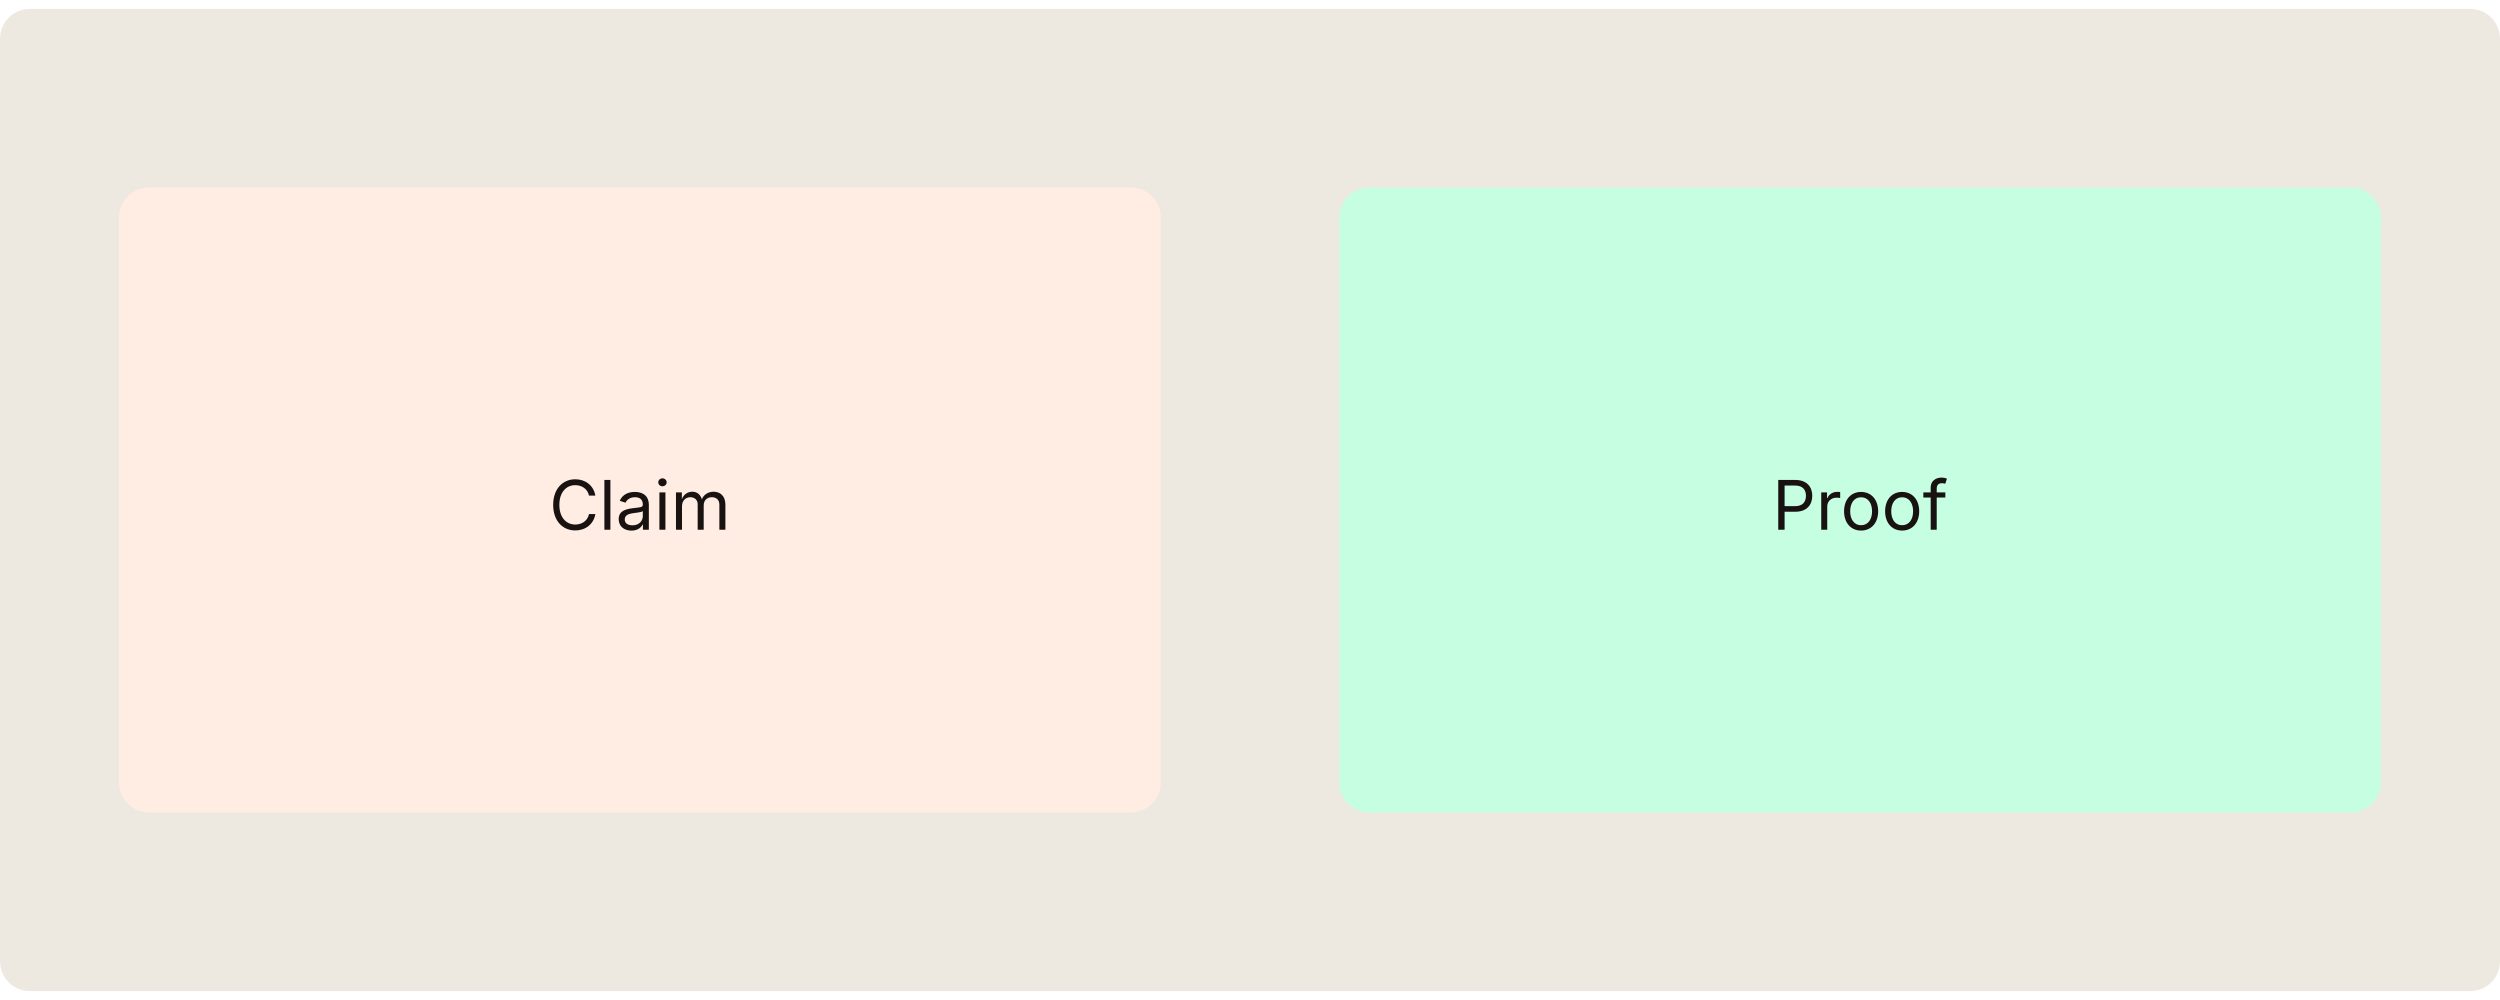
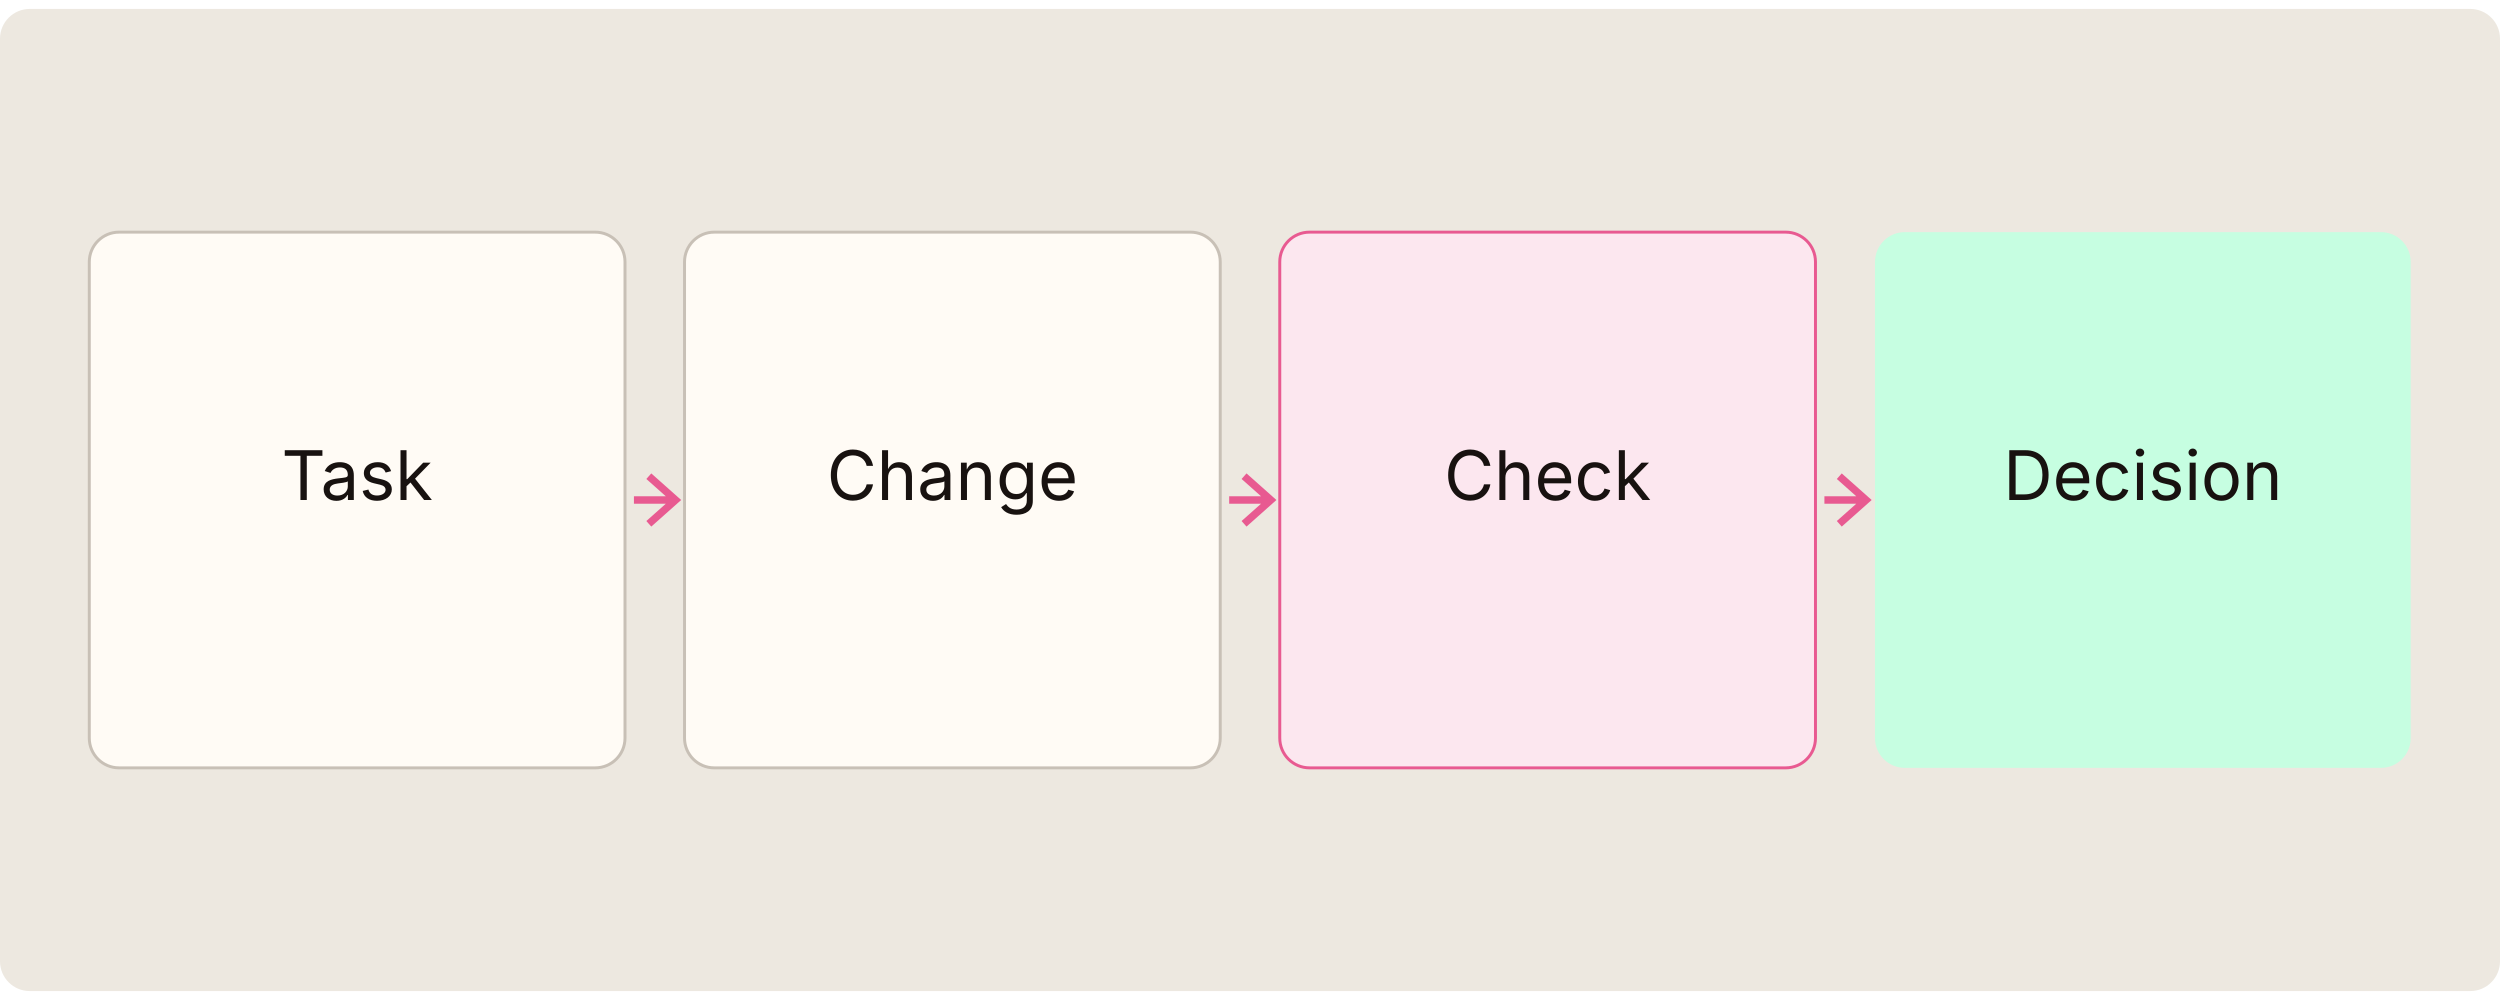
- <svg xmlns="http://www.w3.org/2000/svg" data-slide-visual="" viewBox="0 0 1000 400" role="img" aria-label="Claim and proof" class="pic" preserveAspectRatio="xMidYMid meet" style="fill: rgb(0, 0, 0); fill-opacity: 1; stroke: none; stroke-width: 1px; stroke-opacity: 1; stroke-linecap: butt; stroke-linejoin: miter; stroke-dasharray: none; font-family: Inter, Arial, sans-serif; font-size: 36px; font-weight: 400; font-style: normal; letter-spacing: normal; text-anchor: start; dominant-baseline: auto;">
+ <svg xmlns="http://www.w3.org/2000/svg" data-slide-visual="" viewBox="0 0 1000 400" role="img" aria-label="Task, change, check, decision" class="pic" preserveAspectRatio="xMidYMid meet" style="fill: rgb(0, 0, 0); fill-opacity: 1; stroke: none; stroke-width: 1px; stroke-opacity: 1; stroke-linecap: butt; stroke-linejoin: miter; stroke-dasharray: none; font-family: Inter, Arial, sans-serif; font-size: 36px; font-weight: 400; font-style: normal; letter-spacing: normal; text-anchor: start; dominant-baseline: auto;">
  <g transform="translate(0 3.571429) scale(0.5952381)">
    <rect x="0" y="0" width="1680" height="660" rx="20" style="fill: rgb(237, 232, 224); fill-opacity: 1; stroke: none; stroke-width: 1px; stroke-opacity: 1; stroke-linecap: butt; stroke-linejoin: miter; stroke-dasharray: none; font-family: Inter, Arial, sans-serif; font-size: 36px; font-weight: 400; font-style: normal; letter-spacing: normal; text-anchor: start; dominant-baseline: auto;" />
-     <rect x="80" y="120" width="700" height="420" rx="20" style="fill: rgb(255, 237, 228); fill-opacity: 1; stroke: none; stroke-width: 1px; stroke-opacity: 1; stroke-linecap: butt; stroke-linejoin: miter; stroke-dasharray: none; font-family: Inter, Arial, sans-serif; font-size: 36px; font-weight: 400; font-style: normal; letter-spacing: normal; text-anchor: start; dominant-baseline: auto;" />
-     <text x="430" y="350" text-anchor="middle" font-size="46" style="fill: rgb(24, 18, 16); fill-opacity: 1; stroke: none; stroke-width: 1px; stroke-opacity: 1; stroke-linecap: butt; stroke-linejoin: miter; stroke-dasharray: none; font-family: Inter, Arial, sans-serif; font-size: 46px; font-weight: 400; font-style: normal; letter-spacing: normal; text-anchor: middle; dominant-baseline: auto;">Claim</text>
-     <rect x="900" y="120" width="700" height="420" rx="20" style="fill: rgb(198, 254, 225); fill-opacity: 1; stroke: none; stroke-width: 1px; stroke-opacity: 1; stroke-linecap: butt; stroke-linejoin: miter; stroke-dasharray: none; font-family: Inter, Arial, sans-serif; font-size: 36px; font-weight: 400; font-style: normal; letter-spacing: normal; text-anchor: start; dominant-baseline: auto;" />
+     <rect x="60" y="150" width="360" height="360" rx="20" style="fill: rgb(255, 251, 245); fill-opacity: 1; stroke: rgb(200, 192, 182); stroke-width: 2px; stroke-opacity: 1; stroke-linecap: butt; stroke-linejoin: miter; stroke-dasharray: none; font-family: Inter, Arial, sans-serif; font-size: 36px; font-weight: 400; font-style: normal; letter-spacing: normal; text-anchor: start; dominant-baseline: auto;" />
+     <text x="240" y="330" text-anchor="middle" font-size="46" style="fill: rgb(24, 18, 16); fill-opacity: 1; stroke: none; stroke-width: 1px; stroke-opacity: 1; stroke-linecap: butt; stroke-linejoin: miter; stroke-dasharray: none; font-family: Inter, Arial, sans-serif; font-size: 46px; font-weight: 400; font-style: normal; letter-spacing: normal; text-anchor: middle; dominant-baseline: auto;">Task</text>
+     <g class="step" data-s="2">
+       <path d="M426 330h28m-18 -16 18 16-18 16" style="fill: none; fill-opacity: 1; stroke: rgb(232, 90, 145); stroke-width: 5px; stroke-opacity: 1; stroke-linecap: butt; stroke-linejoin: miter; stroke-dasharray: none; font-family: Inter, Arial, sans-serif; font-size: 36px; font-weight: 400; font-style: normal; letter-spacing: normal; text-anchor: start; dominant-baseline: auto;" />
+     </g>
+     <rect x="460" y="150" width="360" height="360" rx="20" style="fill: rgb(255, 251, 245); fill-opacity: 1; stroke: rgb(200, 192, 182); stroke-width: 2px; stroke-opacity: 1; stroke-linecap: butt; stroke-linejoin: miter; stroke-dasharray: none; font-family: Inter, Arial, sans-serif; font-size: 36px; font-weight: 400; font-style: normal; letter-spacing: normal; text-anchor: start; dominant-baseline: auto;" />
    <g class="step" data-s="1">
-       <text x="1250" y="350" text-anchor="middle" font-size="46" style="fill: rgb(24, 18, 16); fill-opacity: 1; stroke: none; stroke-width: 1px; stroke-opacity: 1; stroke-linecap: butt; stroke-linejoin: miter; stroke-dasharray: none; font-family: Inter, Arial, sans-serif; font-size: 46px; font-weight: 400; font-style: normal; letter-spacing: normal; text-anchor: middle; dominant-baseline: auto;">Proof</text>
+       <text x="640" y="330" text-anchor="middle" font-size="46" style="fill: rgb(24, 18, 16); fill-opacity: 1; stroke: none; stroke-width: 1px; stroke-opacity: 1; stroke-linecap: butt; stroke-linejoin: miter; stroke-dasharray: none; font-family: Inter, Arial, sans-serif; font-size: 46px; font-weight: 400; font-style: normal; letter-spacing: normal; text-anchor: middle; dominant-baseline: auto;">Change</text>
+     </g>
+     <g class="step" data-s="3">
+       <path d="M826 330h28m-18 -16 18 16-18 16" style="fill: none; fill-opacity: 1; stroke: rgb(232, 90, 145); stroke-width: 5px; stroke-opacity: 1; stroke-linecap: butt; stroke-linejoin: miter; stroke-dasharray: none; font-family: Inter, Arial, sans-serif; font-size: 36px; font-weight: 400; font-style: normal; letter-spacing: normal; text-anchor: start; dominant-baseline: auto;" />
+     </g>
+     <rect x="860" y="150" width="360" height="360" rx="20" style="fill: rgb(252, 231, 239); fill-opacity: 1; stroke: rgb(232, 90, 145); stroke-width: 2px; stroke-opacity: 1; stroke-linecap: butt; stroke-linejoin: miter; stroke-dasharray: none; font-family: Inter, Arial, sans-serif; font-size: 36px; font-weight: 400; font-style: normal; letter-spacing: normal; text-anchor: start; dominant-baseline: auto;" />
+     <g class="step" data-s="2">
+       <text x="1040" y="330" text-anchor="middle" font-size="46" style="fill: rgb(24, 18, 16); fill-opacity: 1; stroke: none; stroke-width: 1px; stroke-opacity: 1; stroke-linecap: butt; stroke-linejoin: miter; stroke-dasharray: none; font-family: Inter, Arial, sans-serif; font-size: 46px; font-weight: 400; font-style: normal; letter-spacing: normal; text-anchor: middle; dominant-baseline: auto;">Check</text>
+     </g>
+     <g class="step" data-s="3">
+       <path d="M1226 330h28m-18 -16 18 16-18 16" style="fill: none; fill-opacity: 1; stroke: rgb(232, 90, 145); stroke-width: 5px; stroke-opacity: 1; stroke-linecap: butt; stroke-linejoin: miter; stroke-dasharray: none; font-family: Inter, Arial, sans-serif; font-size: 36px; font-weight: 400; font-style: normal; letter-spacing: normal; text-anchor: start; dominant-baseline: auto;" />
+     </g>
+     <rect x="1260" y="150" width="360" height="360" rx="20" style="fill: rgb(198, 254, 225); fill-opacity: 1; stroke: none; stroke-width: 1px; stroke-opacity: 1; stroke-linecap: butt; stroke-linejoin: miter; stroke-dasharray: none; font-family: Inter, Arial, sans-serif; font-size: 36px; font-weight: 400; font-style: normal; letter-spacing: normal; text-anchor: start; dominant-baseline: auto;" />
+     <g class="step" data-s="3">
+       <text x="1440" y="330" text-anchor="middle" font-size="46" style="fill: rgb(24, 18, 16); fill-opacity: 1; stroke: none; stroke-width: 1px; stroke-opacity: 1; stroke-linecap: butt; stroke-linejoin: miter; stroke-dasharray: none; font-family: Inter, Arial, sans-serif; font-size: 46px; font-weight: 400; font-style: normal; letter-spacing: normal; text-anchor: middle; dominant-baseline: auto;">Decision</text>
    </g>
  </g>
</svg>
